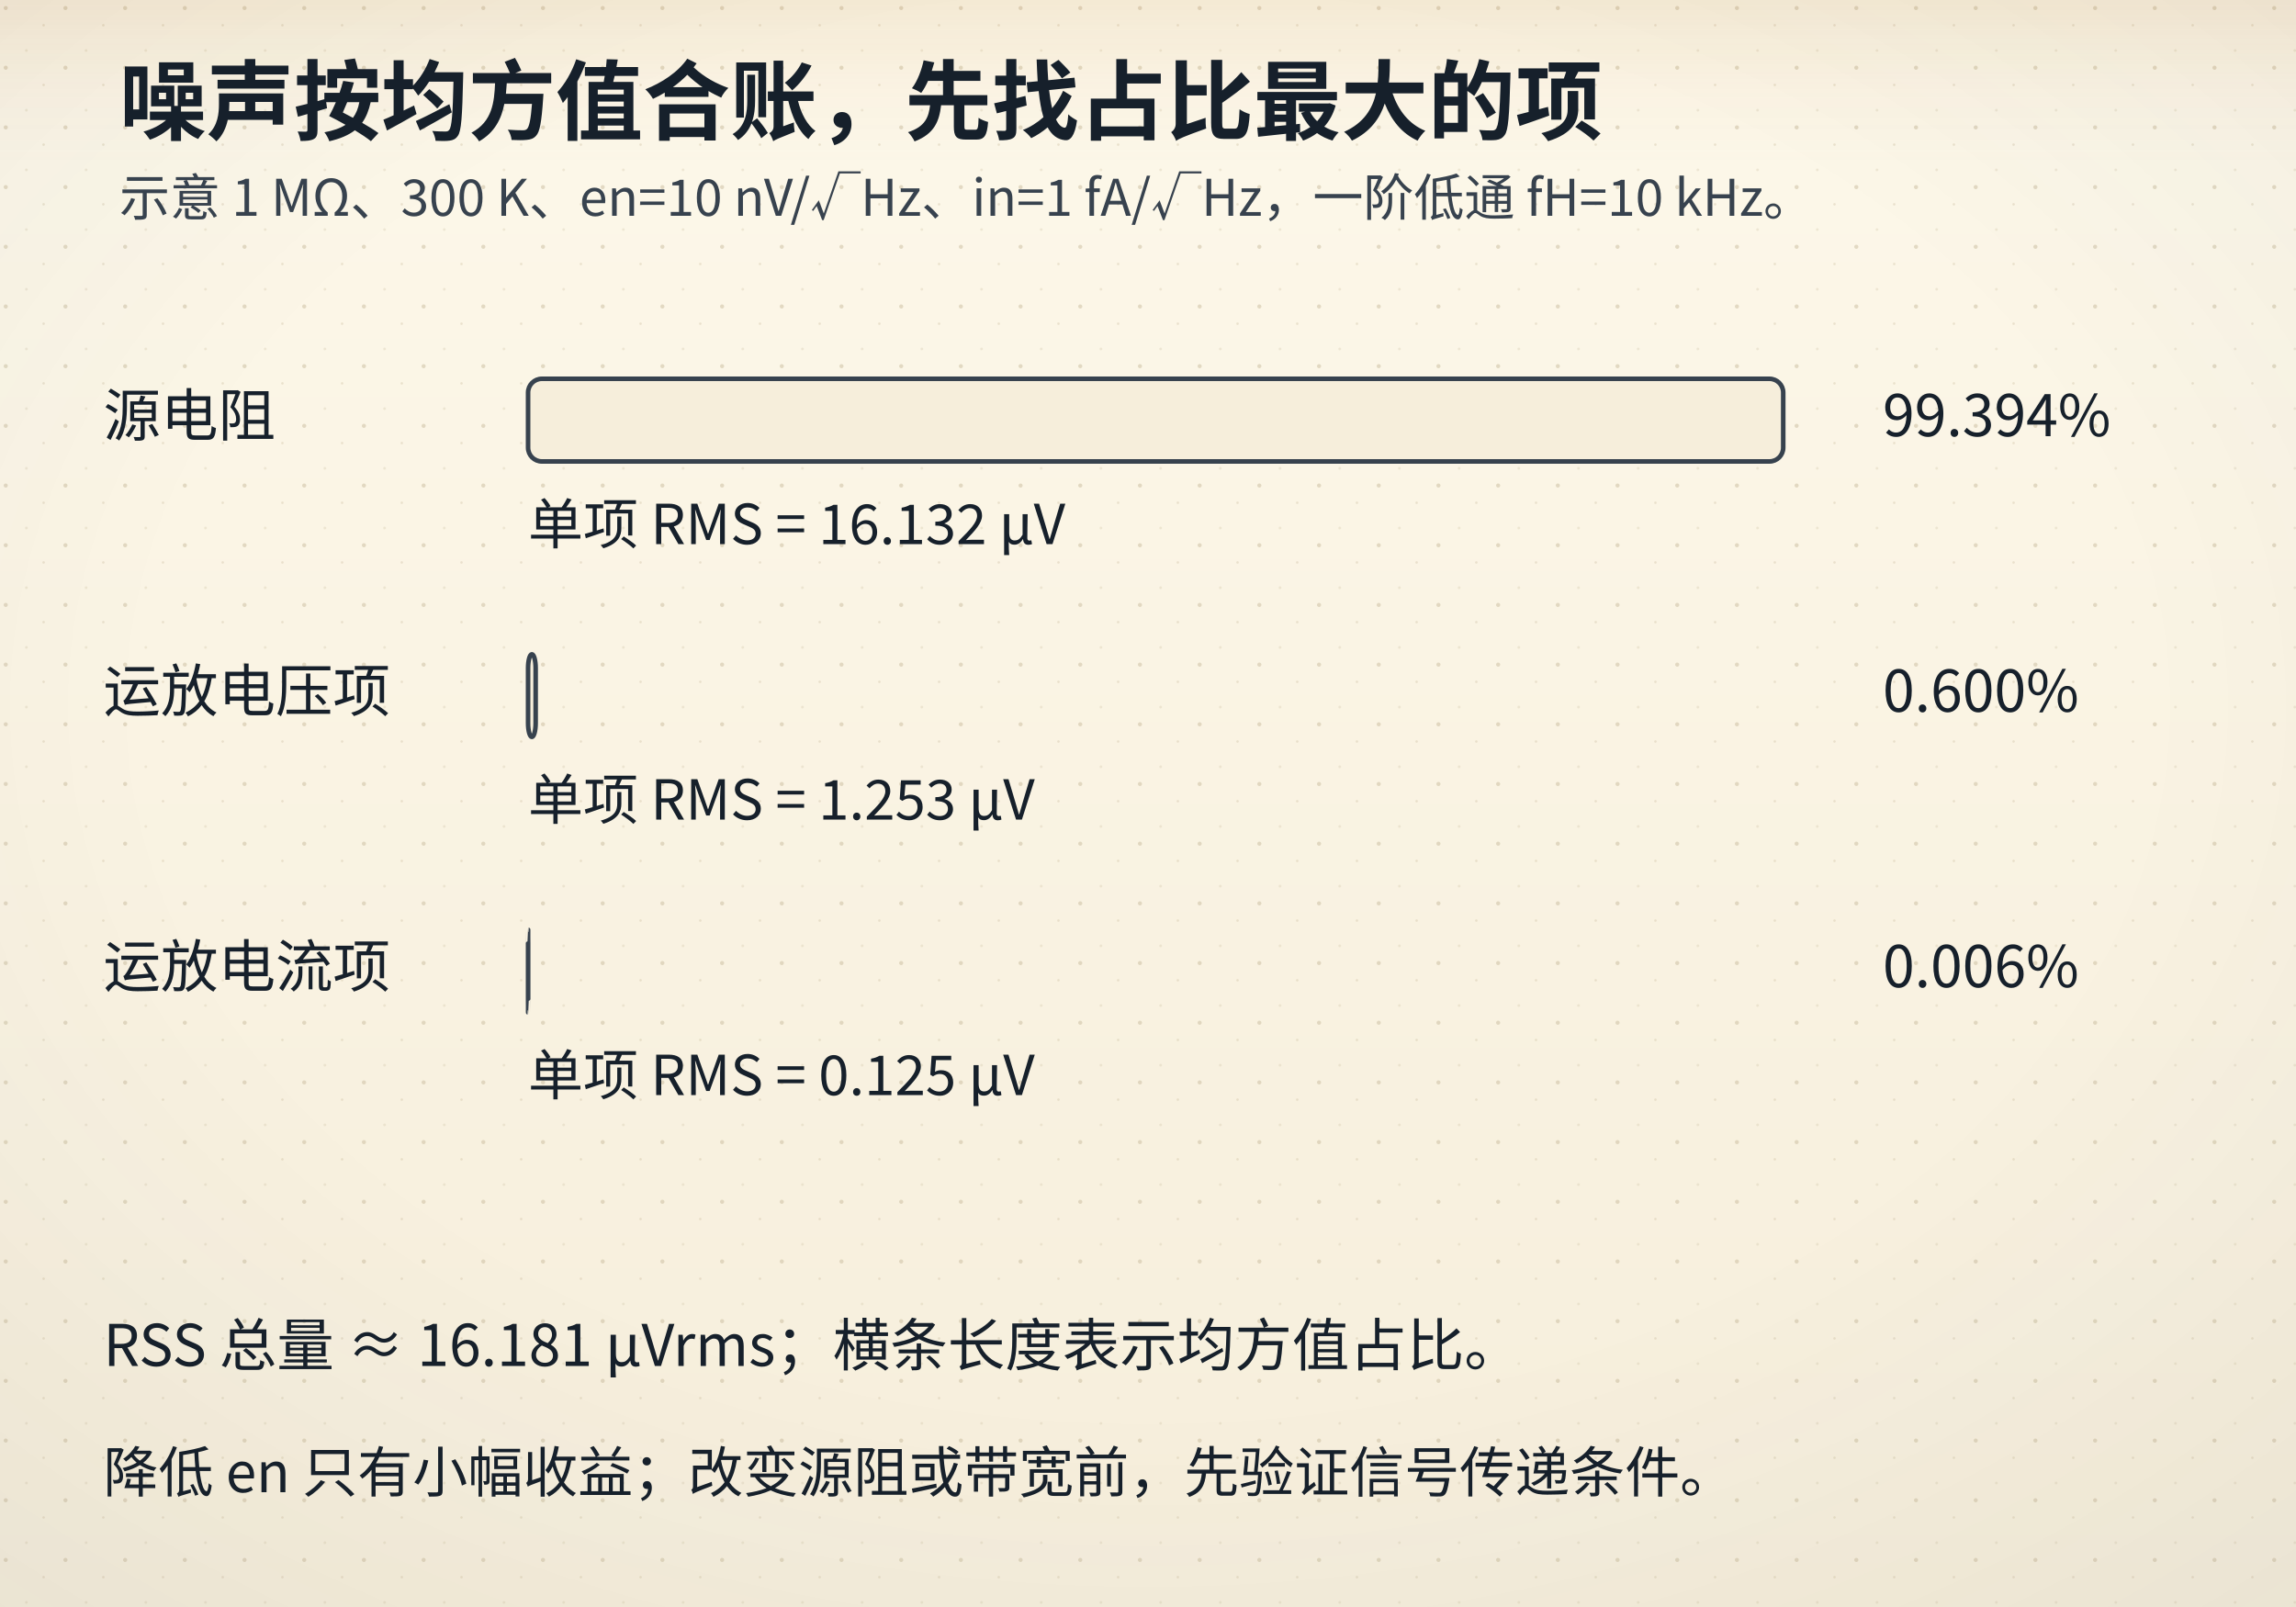
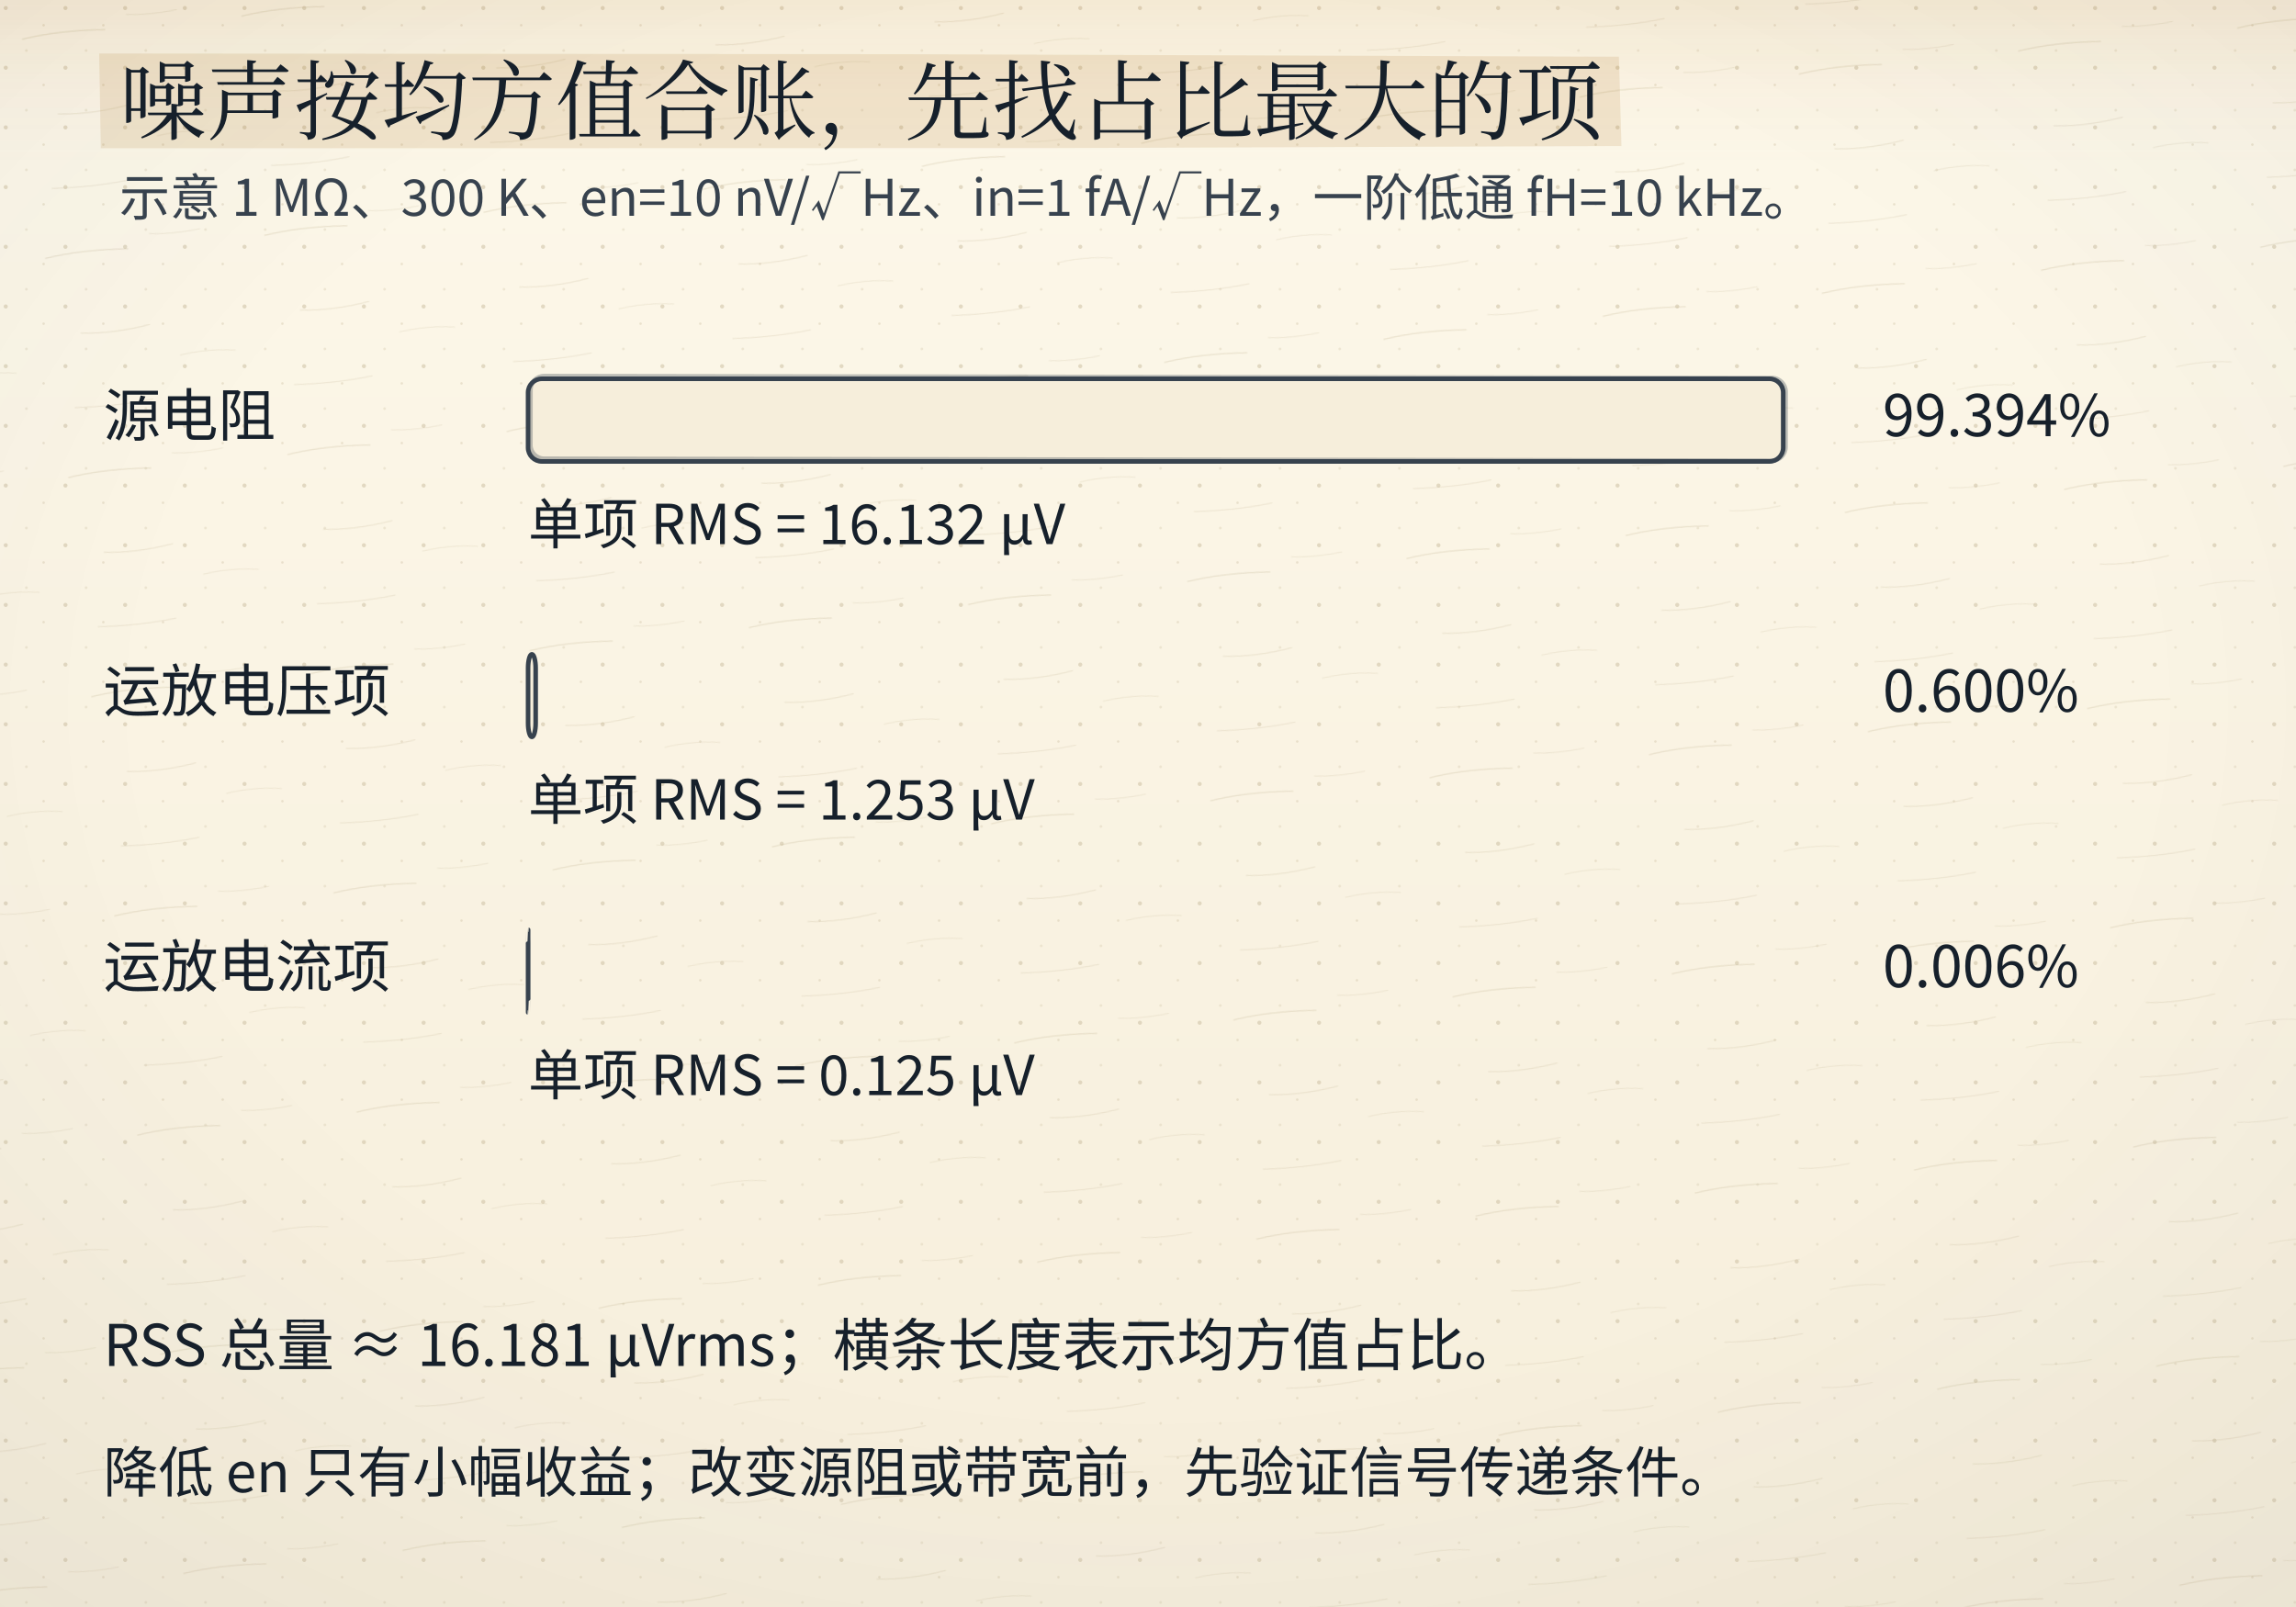
<svg xmlns="http://www.w3.org/2000/svg" viewBox="0 0 1000 700">
  <defs>
    <linearGradient id="bgL" x1="0" y1="0" x2="0" y2="1">
      <stop offset="0" stop-color="#fdf8ea" />
      <stop offset="1" stop-color="#f6eedb" />
    </linearGradient>
    <linearGradient id="bgD" x1="0" y1="0" x2="0" y2="1">
      <stop offset="0" stop-color="#141310" />
      <stop offset="1" stop-color="#1d1a14" />
    </linearGradient>
    <radialGradient id="vig" cx="0.5" cy="0.44" r="0.78">
      <stop offset="0.55" stop-color="#16202b" stop-opacity="0" />
      <stop offset="1" stop-color="#16202b" stop-opacity="0.055" />
    </radialGradient>
    <linearGradient id="hdr" x1="0" y1="0" x2="0" y2="1">
      <stop offset="0" stop-color="#a4630f" stop-opacity="0.10" />
      <stop offset="0.55" stop-color="#a4630f" stop-opacity="0.028" />
      <stop offset="1" stop-color="#a4630f" stop-opacity="0" />
    </linearGradient>
    <linearGradient id="hdrD" x1="0" y1="0" x2="0" y2="1">
      <stop offset="0" stop-color="#dcab63" stop-opacity="0.13" />
      <stop offset="0.55" stop-color="#dcab63" stop-opacity="0.04" />
      <stop offset="1" stop-color="#dcab63" stop-opacity="0" />
    </linearGradient>
    <pattern id="dots" width="26" height="26" patternUnits="userSpaceOnUse">
      <circle cx="2.5" cy="3.5" r="0.9" fill="#c9bb9d" />
      <circle cx="19" cy="11" r="0.55" fill="#c9bb9d" opacity="0.7" />
      <circle cx="11.5" cy="22" r="0.6" fill="#c9bb9d" opacity="0.55" />
    </pattern>
    <filter id="soft" x="-40%" y="-40%" width="180%" height="180%">
      <feDropShadow dx="0" dy="1.4" stdDeviation="2" flood-color="#16202b" flood-opacity="0.13" />
    </filter>
    <filter id="pglow" x="-70%" y="-70%" width="240%" height="240%">
      <feGaussianBlur stdDeviation="1.7" result="b" />
      <feMerge>
        <feMergeNode in="b" />
        <feMergeNode in="SourceGraphic" />
      </feMerge>
    </filter>
  </defs>
  <rect class="page-bg" width="1000" height="700" fill="url(#bgL)" />
  <rect class="page-grain" width="1000" height="700" fill="url(#dots)" />
+   <defs>
+     <pattern id="fiber" width="96" height="96" patternUnits="userSpaceOnUse" patternTransform="rotate(-6)">
+       <path d="M8 18 q16 -2.2 36 -0.4" stroke="#c9bb9d" stroke-width="0.55" fill="none" stroke-opacity="0.55" />
+       <path d="M54 12 q10 1.4 22 0.2" stroke="#c9bb9d" stroke-width="0.45" fill="none" stroke-opacity="0.4" />
+       <path d="M20 52 q14 1.8 30 -0.6" stroke="#c9bb9d" stroke-width="0.5" fill="none" stroke-opacity="0.45" />
+       <path d="M62 66 q12 -1.6 24 0.4" stroke="#c9bb9d" stroke-width="0.45" fill="none" stroke-opacity="0.38" />
+       <path d="M14 84 q18 1.4 34 -0.2" stroke="#c9bb9d" stroke-width="0.5" fill="none" stroke-opacity="0.42" />
+     </pattern>
+   </defs>
+   <rect class="page-fiber" width="1000" height="700" fill="url(#fiber)" opacity="0.55" />
  <rect class="page-vig" width="1000" height="700" fill="url(#vig)" />
  <rect class="page-hdr" width="1000" height="72" fill="url(#hdr)" />
  <style>
text{font-family:"Segoe UI","Microsoft YaHei","PingFang SC","Hiragino Sans GB","Noto Sans CJK SC","Source Han Sans SC","Noto Sans SC",sans-serif;}
line,path,polyline,polygon{stroke-linecap:round;stroke-linejoin:round}
.page-bg{fill:url(#bgL)}
.page-grain{opacity:.5}
.page-vig{opacity:1}
.page-hdr{fill:url(#hdr)}
@media (prefers-color-scheme: dark){
.page-bg{fill:url(#bgD)}
.page-grain{opacity:.34}
.page-vig{opacity:.5}
.page-hdr{fill:url(#hdrD)}
[fill="#fdf8ea"]{fill:#141310}
[stroke="#fdf8ea"]{stroke:#141310}
[fill="#f6eedb"]{fill:#1d1a14}
[stroke="#f6eedb"]{stroke:#1d1a14}
[fill="#e0d3b8"]{fill:#3b3529}
[stroke="#e0d3b8"]{stroke:#3b3529}
[fill="#c9bb9d"]{fill:#4a4436}
[stroke="#c9bb9d"]{stroke:#4a4436}
[fill="#16202b"]{fill:#ece4d3}
[stroke="#16202b"]{stroke:#ece4d3}
[fill="#37424e"]{fill:#cfc6b4}
[stroke="#37424e"]{stroke:#cfc6b4}
[fill="#5b666f"]{fill:#a79e8b}
[stroke="#5b666f"]{stroke:#a79e8b}
[fill="#8b8272"]{fill:#857c6c}
[stroke="#8b8272"]{stroke:#857c6c}
text[fill="#fdf8ea"]{fill:#f9f3e3}
[fill="#e6eff3"]{fill:#17262e}
[fill="#e4f1f3"]{fill:#15262a}
[fill="#e8efe6"]{fill:#182418}
[fill="#f6e7e1"]{fill:#281a16}
[fill="#f7eedb"]{fill:#292114}
[fill="#efe8ee"]{fill:#241c22}
text[fill="#1f5d7a"]{fill:#7fb7cf}
:is(rect,circle,path,line,polygon,polyline,ellipse,g)[fill="#1f5d7a"]{fill:#2b4d5f}
[stroke="#1f5d7a"]{stroke:#6fa3b9}
text[fill="#2f7f96"]{fill:#8ac9d8}
:is(rect,circle,path,line,polygon,polyline,ellipse,g)[fill="#2f7f96"]{fill:#2b5660}
[stroke="#2f7f96"]{stroke:#77b2c1}
text[fill="#3d6b4a"]{fill:#98c096}
:is(rect,circle,path,line,polygon,polyline,ellipse,g)[fill="#3d6b4a"]{fill:#2f4a33}
[stroke="#3d6b4a"]{stroke:#7aa87c}
text[fill="#a8321f"]{fill:#e0907a}
:is(rect,circle,path,line,polygon,polyline,ellipse,g)[fill="#a8321f"]{fill:#55231b}
[stroke="#a8321f"]{stroke:#c07a63}
text[fill="#a4630f"]{fill:#dcab63}
:is(rect,circle,path,line,polygon,polyline,ellipse,g)[fill="#a4630f"]{fill:#553a17}
[stroke="#a4630f"]{stroke:#c08a45}
text[fill="#6b3f63"]{fill:#c4a2bf}
:is(rect,circle,path,line,polygon,polyline,ellipse,g)[fill="#6b3f63"]{fill:#452c40}
[stroke="#6b3f63"]{stroke:#a17c9b}
}
</style>
-   <text x="52" y="58" font-size="38" fill="#16202b" font-family="'KaiTi','STKaiti','Kaiti SC','LXGW WenKai','Noto Serif CJK SC','Source Han Serif SC','Songti SC','SimSun','Noto Serif SC',serif" font-weight="700" text-anchor="start">噪声按均方值合账，先找占比最大的项</text>
+   <polygon class="marker-wash" points="43.2,23.3 390.3,23.6 705.1,24.7 706.2,63.6 458.8,64.5 43.9,64.6" fill="#a4630f" opacity="0.13" />
+   <text x="52" y="58" font-size="38" fill="#16202b" font-family="'KaiTi','STKaiti','Kaiti SC','LXGW WenKai','Noto Serif CJK SC','Source Han Serif SC','Songti SC','SimSun','Noto Serif SC',serif" font-weight="700" text-anchor="start" style="font-family:'KaiTi','STKaiti','Kaiti SC','LXGW WenKai','Noto Serif CJK SC','Source Han Serif SC','Songti SC','SimSun','Noto Serif SC',serif;font-weight:400">噪声按均方值合账，先找占比最大的项</text>
  <text x="52" y="94" font-size="22" fill="#37424e" font-family="'KaiTi','STKaiti','Kaiti SC','LXGW WenKai','Noto Serif CJK SC','Source Han Serif SC','Songti SC','SimSun','Noto Serif SC',serif" font-weight="400" text-anchor="start">示意 1 MΩ、300 K、en=10 nV/√Hz、in=1 fA/√Hz，一阶低通 fH=10 kHz。</text>
  <text x="45" y="190" font-size="25" fill="#16202b" font-family="'KaiTi','STKaiti','Kaiti SC','LXGW WenKai','Noto Serif CJK SC','Source Han Serif SC','Songti SC','SimSun','Noto Serif SC',serif" font-weight="400" text-anchor="start">源电阻</text>
  <rect x="230" y="165" width="546.667" height="36" rx="6" fill="#f6eedb" stroke="#37424e" stroke-width="2" />
+   <rect class="ink-echo" x="230" y="165" width="546.667" height="36" rx="6" stroke="#37424e" stroke-width="2" fill="none" opacity="0.32" transform="translate(1.02 -0.75) rotate(0.09 503.3 183.0)" />
  <text x="820" y="190" font-size="25" fill="#16202b" font-family="'KaiTi','STKaiti','Kaiti SC','LXGW WenKai','Noto Serif CJK SC','Source Han Serif SC','Songti SC','SimSun','Noto Serif SC',serif" font-weight="400" text-anchor="start">99.394%</text>
  <text x="230" y="237" font-size="24" fill="#16202b" font-family="'KaiTi','STKaiti','Kaiti SC','LXGW WenKai','Noto Serif CJK SC','Source Han Serif SC','Songti SC','SimSun','Noto Serif SC',serif" font-weight="400" text-anchor="start">单项 RMS = 16.132 µV</text>
  <text x="45" y="310" font-size="25" fill="#16202b" font-family="'KaiTi','STKaiti','Kaiti SC','LXGW WenKai','Noto Serif CJK SC','Source Han Serif SC','Songti SC','SimSun','Noto Serif SC',serif" font-weight="400" text-anchor="start">运放电压项</text>
  <rect x="230" y="285" width="3.3" height="36" rx="6" fill="#f6eedb" stroke="#37424e" stroke-width="2" />
  <text x="820" y="310" font-size="25" fill="#16202b" font-family="'KaiTi','STKaiti','Kaiti SC','LXGW WenKai','Noto Serif CJK SC','Source Han Serif SC','Songti SC','SimSun','Noto Serif SC',serif" font-weight="400" text-anchor="start">0.600%</text>
  <text x="230" y="357" font-size="24" fill="#16202b" font-family="'KaiTi','STKaiti','Kaiti SC','LXGW WenKai','Noto Serif CJK SC','Source Han Serif SC','Songti SC','SimSun','Noto Serif SC',serif" font-weight="400" text-anchor="start">单项 RMS = 1.253 µV</text>
  <text x="45" y="430" font-size="25" fill="#16202b" font-family="'KaiTi','STKaiti','Kaiti SC','LXGW WenKai','Noto Serif CJK SC','Source Han Serif SC','Songti SC','SimSun','Noto Serif SC',serif" font-weight="400" text-anchor="start">运放电流项</text>
  <rect x="230" y="405" width="0.033" height="36" rx="6" fill="#f6eedb" stroke="#37424e" stroke-width="2" />
  <text x="820" y="430" font-size="25" fill="#16202b" font-family="'KaiTi','STKaiti','Kaiti SC','LXGW WenKai','Noto Serif CJK SC','Source Han Serif SC','Songti SC','SimSun','Noto Serif SC',serif" font-weight="400" text-anchor="start">0.006%</text>
  <text x="230" y="477" font-size="24" fill="#16202b" font-family="'KaiTi','STKaiti','Kaiti SC','LXGW WenKai','Noto Serif CJK SC','Source Han Serif SC','Songti SC','SimSun','Noto Serif SC',serif" font-weight="400" text-anchor="start">单项 RMS = 0.125 µV</text>
  <text x="45" y="595" font-size="25" fill="#16202b" font-family="'KaiTi','STKaiti','Kaiti SC','LXGW WenKai','Noto Serif CJK SC','Source Han Serif SC','Songti SC','SimSun','Noto Serif SC',serif" font-weight="400" text-anchor="start">RSS 总量 ≈ 16.181 µVrms；横条长度表示均方值占比。</text>
  <text x="45" y="650" font-size="24" fill="#16202b" font-family="'KaiTi','STKaiti','Kaiti SC','LXGW WenKai','Noto Serif CJK SC','Source Han Serif SC','Songti SC','SimSun','Noto Serif SC',serif" font-weight="400" text-anchor="start">降低 en 只有小幅收益；改变源阻或带宽前，先验证信号传递条件。</text>
</svg>
